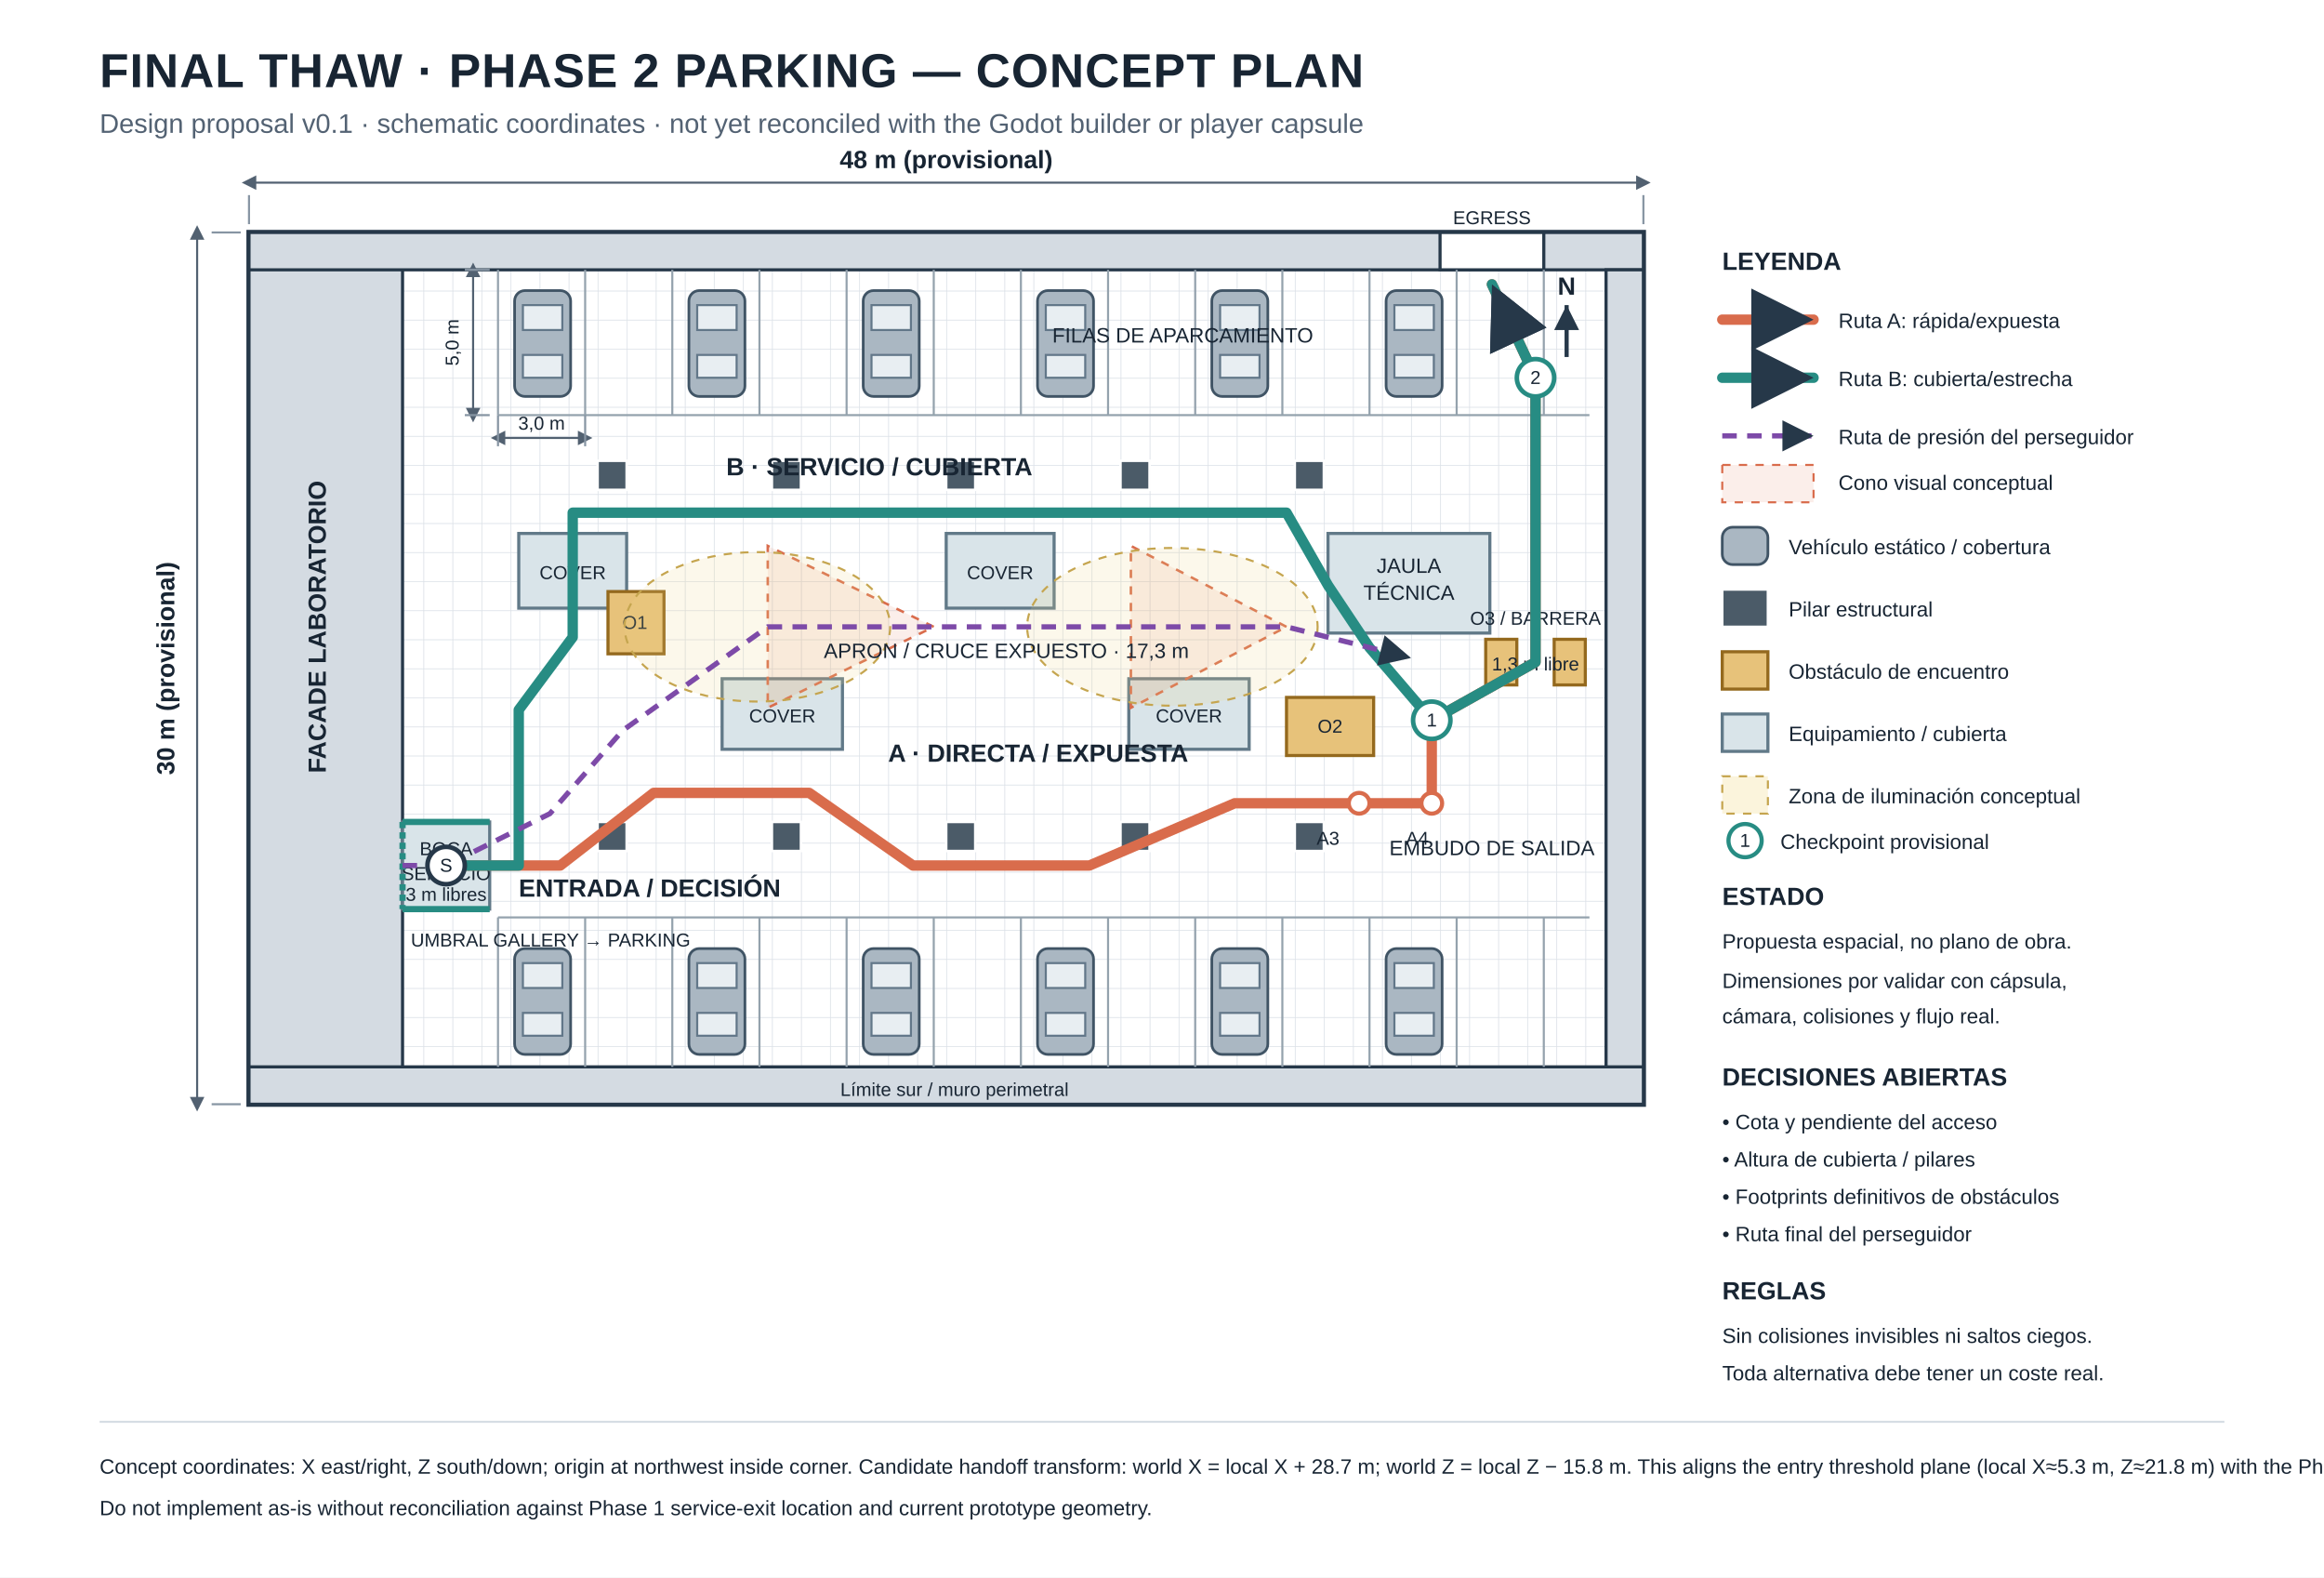
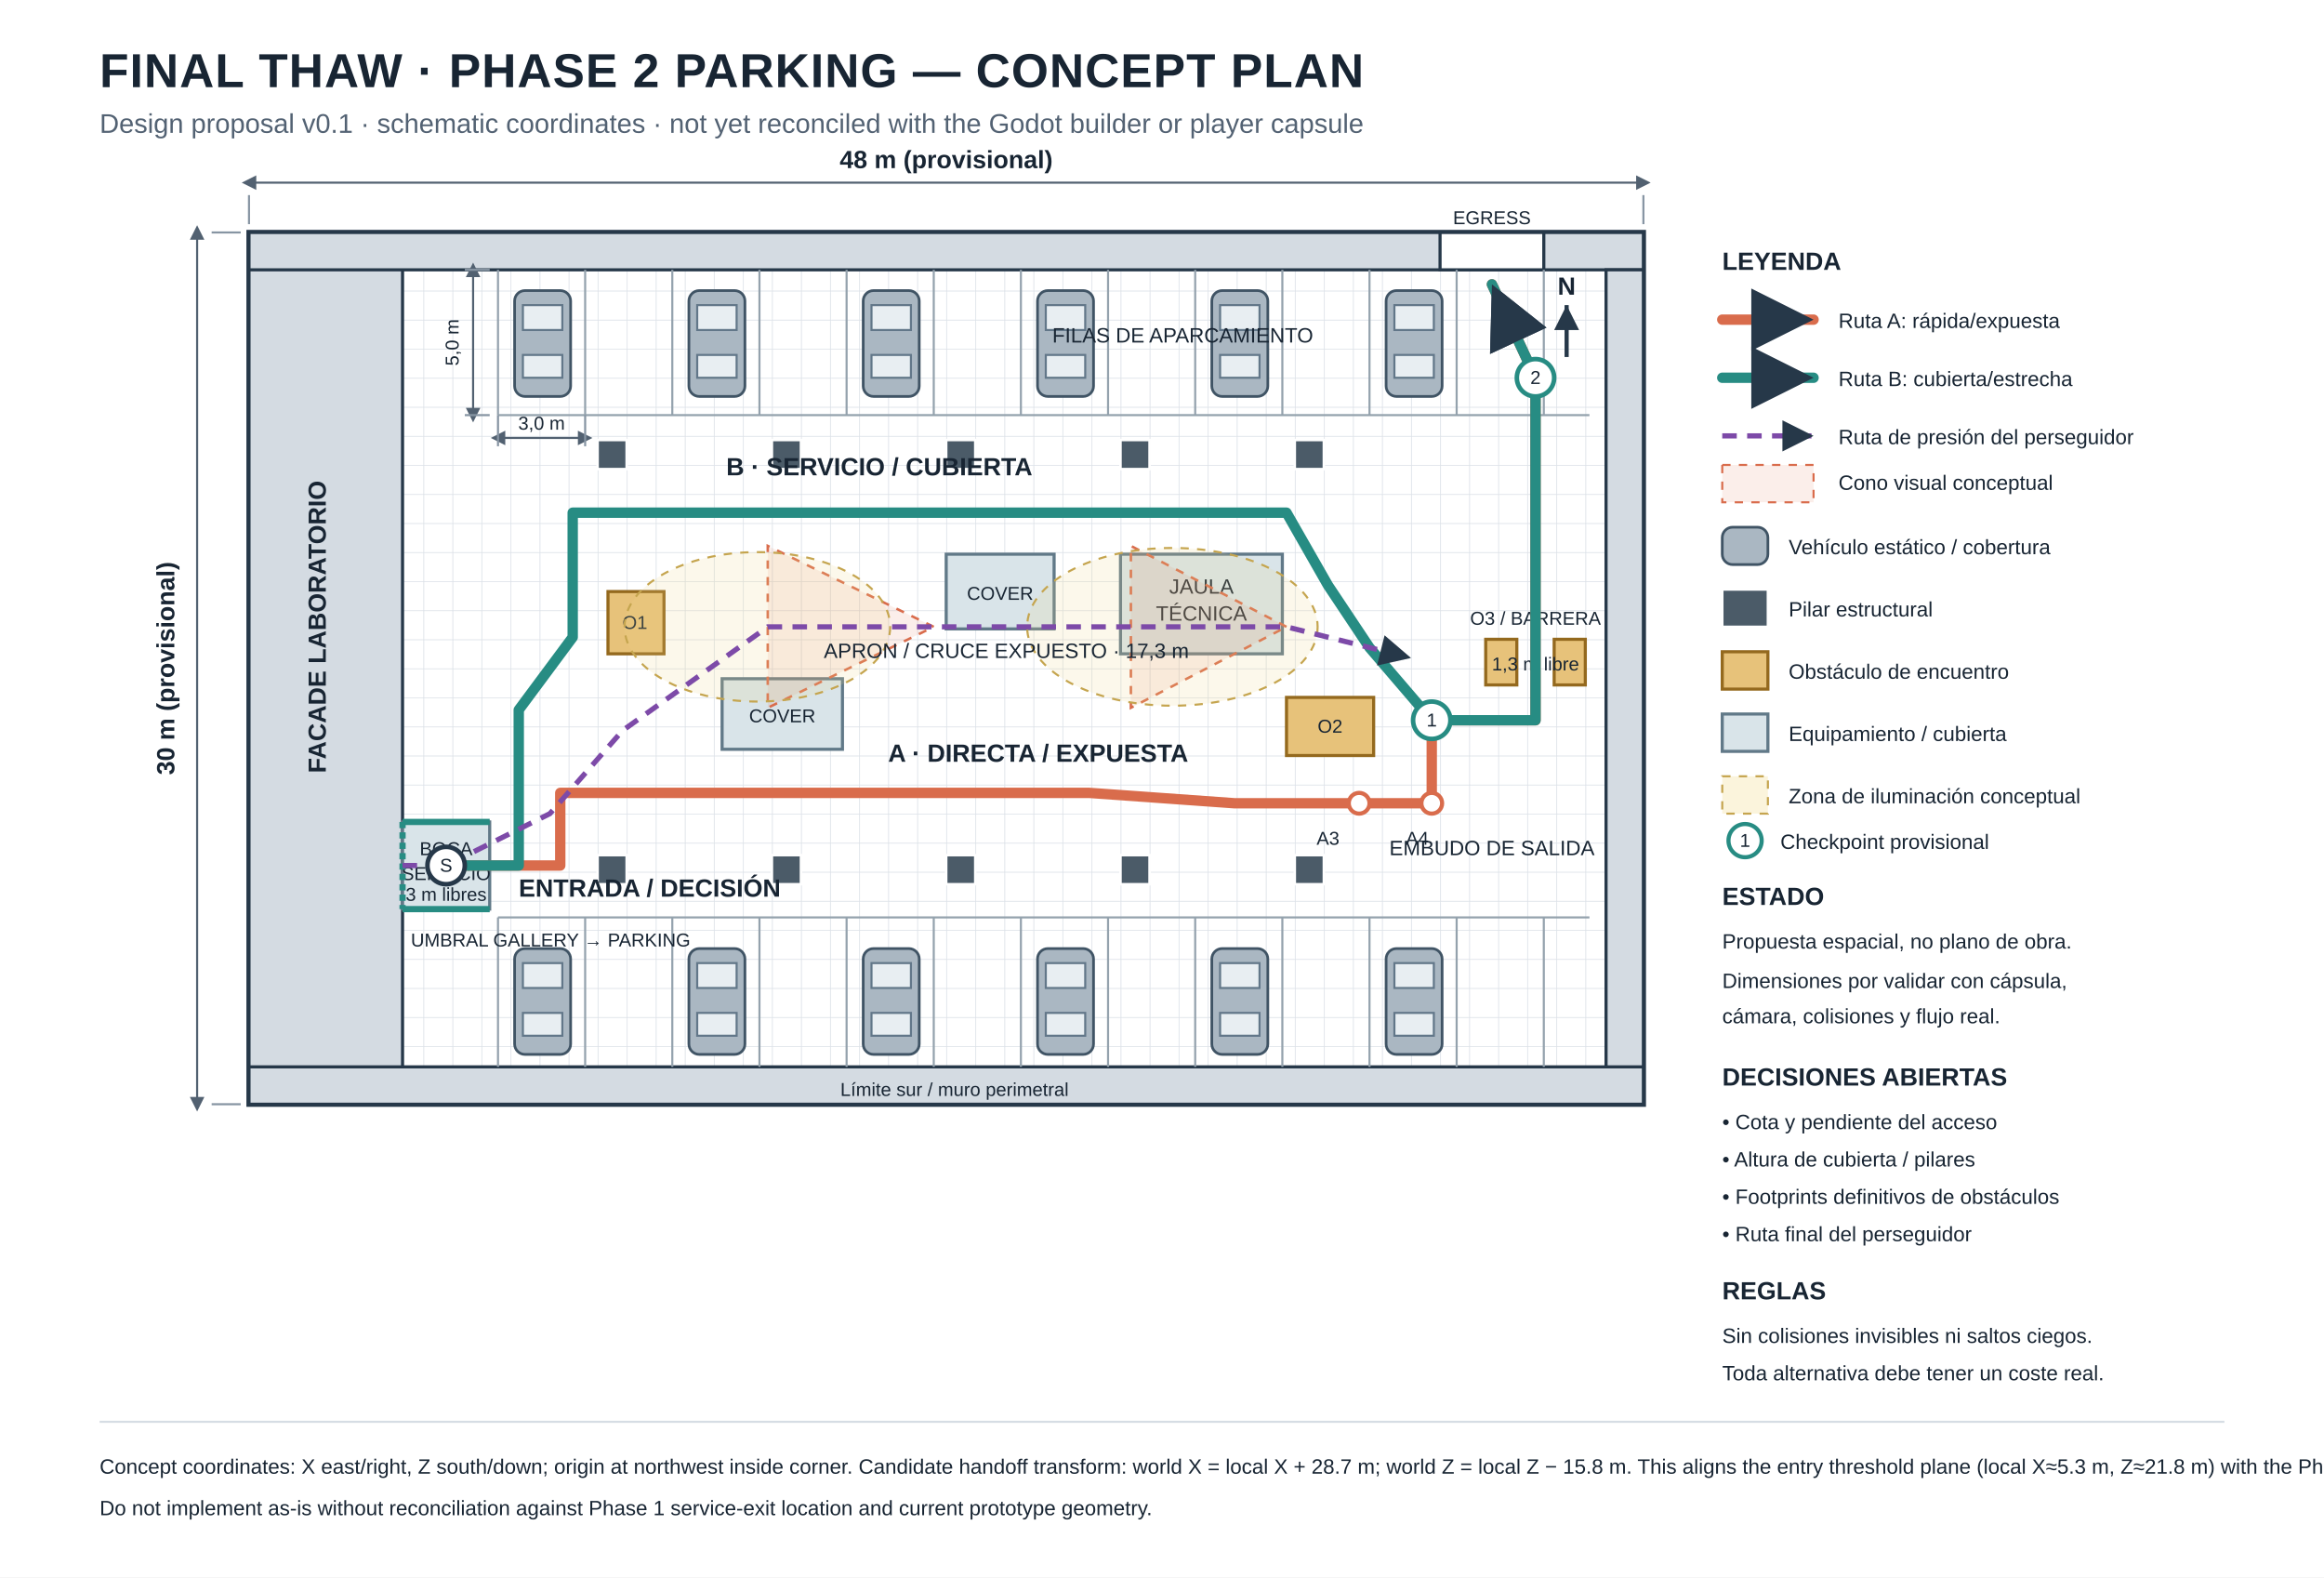
<svg xmlns="http://www.w3.org/2000/svg" width="1120" height="760" viewBox="0 0 1120 760">
  <defs>
    <pattern id="grid" width="14" height="14" patternUnits="userSpaceOnUse">
      <path d="M14 0H0V14" fill="none" stroke="#dce2e8" stroke-width="0.7" />
    </pattern>
    <marker id="arrow" markerWidth="8" markerHeight="8" refX="6" refY="3" orient="auto">
      <path d="M0,0 L6,3 L0,6 Z" fill="#263849" />
    </marker>
    <marker id="dim" markerWidth="7" markerHeight="7" refX="3.5" refY="3.5" orient="auto-start-reverse">
      <path d="M0,0 L7,3.5 L0,7 Z" fill="#526171" />
    </marker>
    <style>
      text{font-family:Arial,Helvetica,sans-serif;fill:#182533}
      .title{font-size:23px;font-weight:700;letter-spacing:.5px}
      .subtitle{font-size:13px;fill:#536273}
      .label{font-size:12px;font-weight:600}
      .small{font-size:10px}
      .tiny{font-size:9px}
      .boundary{fill:#f5f6f7;stroke:#263849;stroke-width:3}
      .wall{fill:#d4dbe2;stroke:#263849;stroke-width:1.5}
      .service{fill:#d9e4e9;stroke:#617988;stroke-width:1.5}
      .car{fill:#aab7c2;stroke:#405465;stroke-width:1.3;rx:5}
      .carGlass{fill:#e8eef2;stroke:#627789;stroke-width:1}
      .column{fill:#4b5b68;stroke:#fff;stroke-width:1.2}
      .obstacle{fill:#e7c27a;stroke:#94691e;stroke-width:1.5}
      .routeA{fill:none;stroke:#d96c4c;stroke-width:5;stroke-linecap:round;stroke-linejoin:round;marker-end:url(#arrow)}
      .routeB{fill:none;stroke:#278c83;stroke-width:5;stroke-linecap:round;stroke-linejoin:round;marker-end:url(#arrow)}
      .threat{fill:none;stroke:#7d4aa8;stroke-width:2.5;stroke-dasharray:7 5;marker-end:url(#arrow)}
      .dimline{stroke:#526171;stroke-width:1;marker-start:url(#dim);marker-end:url(#dim)}
      .thin{stroke:#8795a3;stroke-width:1;fill:none}
    </style>
  </defs>
  <rect width="1120" height="760" fill="#ffffff" />
  <text x="48" y="42" class="title">FINAL THAW · PHASE 2 PARKING — CONCEPT PLAN</text>
  <text x="48" y="64" class="subtitle">Design proposal v0.1 · schematic coordinates · not yet reconciled with the Godot builder or player capsule</text>
  <g transform="translate(120 112)">
    <rect x="0" y="0" width="672" height="420" fill="url(#grid)" stroke="#263849" stroke-width="2.5" />
    <line x1="0" y1="-24" x2="672" y2="-24" class="dimline" />
    <line x1="0" y1="-18" x2="0" y2="-4" class="thin" />
    <line x1="672" y1="-18" x2="672" y2="-4" class="thin" />
    <text x="336" y="-31" class="label" text-anchor="middle">48 m (provisional)</text>
    <line x1="-25" y1="0" x2="-25" y2="420" class="dimline" />
    <line x1="-18" y1="0" x2="-4" y2="0" class="thin" />
    <line x1="-18" y1="420" x2="-4" y2="420" class="thin" />
    <text x="-36" y="210" class="label" text-anchor="middle" transform="rotate(-90 -36 210)">30 m (provisional)</text>
    <rect x="0" y="0" width="74" height="420" class="wall" />
    <text x="37" y="190" class="label" text-anchor="middle" transform="rotate(-90 37 190)">FACADE LABORATORIO</text>
    <rect x="74" y="284" width="42" height="42" class="service" />
    <text x="95" y="300" class="tiny" text-anchor="middle">BOCA</text>
    <text x="95" y="312" class="tiny" text-anchor="middle">SERVICIO</text>
    <path d="M74 284 H116 M74 326 H116" stroke="#278c83" stroke-width="3" />
    <path d="M74 284 V326" stroke="#278c83" stroke-width="3" stroke-dasharray="3 2" />
    <text x="95" y="322" class="tiny" text-anchor="middle">3 m libres</text>
    <rect x="0" y="0" width="672" height="18" class="wall" />
    <rect x="574" y="0" width="50" height="18" fill="#ffffff" stroke="#263849" stroke-width="1.5" />
    <text x="599" y="-4" class="tiny" text-anchor="middle">EGRESS</text>
    <rect x="654" y="18" width="18" height="402" class="wall" />
    <rect x="0" y="402" width="672" height="18" class="wall" />
    <g stroke="#94a2ad" stroke-width="1" fill="none">
      <path d="M120 18V88 M162 18V88 M204 18V88 M246 18V88 M288 18V88 M330 18V88 M372 18V88 M414 18V88 M456 18V88 M498 18V88 M540 18V88 M582 18V88 M624 18V88" />
      <path d="M120 88H646" />
      <path d="M120 330V402 M162 330V402 M204 330V402 M246 330V402 M288 330V402 M330 330V402 M372 330V402 M414 330V402 M456 330V402 M498 330V402 M540 330V402 M582 330V402 M624 330V402" />
      <path d="M120 330H646" />
    </g>
    <line x1="120" y1="99" x2="162" y2="99" class="dimline" />
    <line x1="120" y1="88" x2="120" y2="103" class="thin" />
    <line x1="162" y1="88" x2="162" y2="103" class="thin" />
    <text x="141" y="95" class="tiny" text-anchor="middle">3,0 m</text>
    <line x1="108" y1="18" x2="108" y2="88" class="dimline" />
    <line x1="104" y1="18" x2="116" y2="18" class="thin" />
    <line x1="104" y1="88" x2="116" y2="88" class="thin" />
    <text x="101" y="53" class="tiny" text-anchor="middle" transform="rotate(-90 101 53)">5,0 m</text>
    <g>
      <g transform="translate(128 28)">
        <rect class="car" width="27" height="51" />
        <rect class="carGlass" x="4" y="7" width="19" height="12" />
        <rect class="carGlass" x="4" y="31" width="19" height="11" />
      </g>
      <g transform="translate(212 28)">
        <rect class="car" width="27" height="51" />
        <rect class="carGlass" x="4" y="7" width="19" height="12" />
        <rect class="carGlass" x="4" y="31" width="19" height="11" />
      </g>
      <g transform="translate(296 28)">
        <rect class="car" width="27" height="51" />
        <rect class="carGlass" x="4" y="7" width="19" height="12" />
        <rect class="carGlass" x="4" y="31" width="19" height="11" />
      </g>
      <g transform="translate(380 28)">
        <rect class="car" width="27" height="51" />
        <rect class="carGlass" x="4" y="7" width="19" height="12" />
        <rect class="carGlass" x="4" y="31" width="19" height="11" />
      </g>
      <g transform="translate(464 28)">
        <rect class="car" width="27" height="51" />
        <rect class="carGlass" x="4" y="7" width="19" height="12" />
        <rect class="carGlass" x="4" y="31" width="19" height="11" />
      </g>
      <g transform="translate(548 28)">
        <rect class="car" width="27" height="51" />
        <rect class="carGlass" x="4" y="7" width="19" height="12" />
        <rect class="carGlass" x="4" y="31" width="19" height="11" />
      </g>
      <g transform="translate(128 345)">
        <rect class="car" width="27" height="51" />
        <rect class="carGlass" x="4" y="7" width="19" height="12" />
        <rect class="carGlass" x="4" y="31" width="19" height="11" />
      </g>
      <g transform="translate(212 345)">
        <rect class="car" width="27" height="51" />
        <rect class="carGlass" x="4" y="7" width="19" height="12" />
        <rect class="carGlass" x="4" y="31" width="19" height="11" />
      </g>
      <g transform="translate(296 345)">
        <rect class="car" width="27" height="51" />
        <rect class="carGlass" x="4" y="7" width="19" height="12" />
        <rect class="carGlass" x="4" y="31" width="19" height="11" />
      </g>
      <g transform="translate(380 345)">
        <rect class="car" width="27" height="51" />
        <rect class="carGlass" x="4" y="7" width="19" height="12" />
        <rect class="carGlass" x="4" y="31" width="19" height="11" />
      </g>
      <g transform="translate(464 345)">
        <rect class="car" width="27" height="51" />
        <rect class="carGlass" x="4" y="7" width="19" height="12" />
        <rect class="carGlass" x="4" y="31" width="19" height="11" />
      </g>
      <g transform="translate(548 345)">
        <rect class="car" width="27" height="51" />
        <rect class="carGlass" x="4" y="7" width="19" height="12" />
        <rect class="carGlass" x="4" y="31" width="19" height="11" />
      </g>
    </g>
    <g>
-       <rect x="168" y="110" width="14" height="14" class="column" />
-       <rect x="252" y="110" width="14" height="14" class="column" />
-       <rect x="336" y="110" width="14" height="14" class="column" />
-       <rect x="420" y="110" width="14" height="14" class="column" />
-       <rect x="504" y="110" width="14" height="14" class="column" />
-       <rect x="168" y="284" width="14" height="14" class="column" />
-       <rect x="252" y="284" width="14" height="14" class="column" />
-       <rect x="336" y="284" width="14" height="14" class="column" />
-       <rect x="420" y="284" width="14" height="14" class="column" />
-       <rect x="504" y="284" width="14" height="14" class="column" />
+       <rect x="168" y="100" width="14" height="14" class="column" />
+       <rect x="252" y="100" width="14" height="14" class="column" />
+       <rect x="336" y="100" width="14" height="14" class="column" />
+       <rect x="420" y="100" width="14" height="14" class="column" />
+       <rect x="504" y="100" width="14" height="14" class="column" />
+       <rect x="168" y="300" width="14" height="14" class="column" />
+       <rect x="252" y="300" width="14" height="14" class="column" />
+       <rect x="336" y="300" width="14" height="14" class="column" />
+       <rect x="420" y="300" width="14" height="14" class="column" />
+       <rect x="504" y="300" width="14" height="14" class="column" />
    </g>
-     <rect x="520" y="145" width="78" height="48" class="service" />
-     <text x="559" y="164" class="small" text-anchor="middle">JAULA</text>
-     <text x="559" y="177" class="small" text-anchor="middle">TÉCNICA</text>
+     <rect x="420" y="155" width="78" height="48" class="service" />
+     <text x="459" y="174" class="small" text-anchor="middle">JAULA</text>
+     <text x="459" y="187" class="small" text-anchor="middle">TÉCNICA</text>
    <rect x="596" y="196" width="15" height="22" class="obstacle" />
    <rect x="629" y="196" width="15" height="22" class="obstacle" />
    <text x="620" y="189" class="tiny" text-anchor="middle">O3 / BARRERA</text>
    <text x="620" y="211" class="tiny" text-anchor="middle">1,3 m libre</text>
    <rect x="500" y="224" width="42" height="28" class="obstacle" />
    <text x="521" y="241" class="tiny" text-anchor="middle">O2</text>
-     <rect x="130" y="145" width="52" height="36" class="service" />
-     <text x="156" y="167" class="tiny" text-anchor="middle">COVER</text>
    <rect x="228" y="215" width="58" height="34" class="service" />
    <text x="257" y="236" class="tiny" text-anchor="middle">COVER</text>
-     <rect x="336" y="145" width="52" height="36" class="service" />
-     <text x="362" y="167" class="tiny" text-anchor="middle">COVER</text>
-     <rect x="424" y="215" width="58" height="34" class="service" />
-     <text x="453" y="236" class="tiny" text-anchor="middle">COVER</text>
+     <rect x="336" y="155" width="52" height="36" class="service" />
+     <text x="362" y="177" class="tiny" text-anchor="middle">COVER</text>
    <rect x="173" y="173" width="27" height="30" class="obstacle" />
    <text x="186" y="191" class="tiny" text-anchor="middle">O1</text>
    <path d="M330 190 L250 151 L250 229 Z" fill="#d96c4c" fill-opacity=".12" stroke="#d96c4c" stroke-width="1.2" stroke-dasharray="4 4" />
    <path d="M500 190 L425 151 L425 229 Z" fill="#d96c4c" fill-opacity=".12" stroke="#d96c4c" stroke-width="1.2" stroke-dasharray="4 4" />
    <ellipse cx="245" cy="190" rx="64" ry="36" fill="#f0d88b" fill-opacity=".17" stroke="#c5a54f" stroke-width="1" stroke-dasharray="4 4" />
    <ellipse cx="445" cy="190" rx="70" ry="38" fill="#f0d88b" fill-opacity=".17" stroke="#c5a54f" stroke-width="1" stroke-dasharray="4 4" />
-     <path d="M95 305 L130 305 L150 305 L195 270 L270 270 L320 305 L405 305 L475 275 L535 275 L570 275 L570 235 L620 207 L620 70 L599 25" class="routeA" />
-     <path d="M95 305 L130 305 L130 230 L156 195 L156 135 L220 135 L290 135 L362 135 L450 135 L500 135 L520 170 L540 200 L570 235 L620 207 L620 70 L599 25" class="routeB" />
+     <path d="M95 305 L130 305 L150 305 L150 270 L200 270 L270 270 L320 270 L405 270 L475 275 L535 275 L570 275 L570 235 L620 235 L620 218 L620 70 L599 25" class="routeA" />
+     <path d="M95 305 L130 305 L130 230 L156 195 L156 135 L220 135 L290 135 L362 135 L415 135 L500 135 L520 170 L540 200 L570 235 L620 235 L620 218 L620 70 L599 25" class="routeB" />
    <path d="M74 305 L95 305 L145 280 L180 240 L250 190 L330 190 L415 190 L500 190 L560 205" class="threat" />
    <circle cx="535" cy="275" r="5" fill="#ffffff" stroke="#d96c4c" stroke-width="2" />
    <text x="520" y="295" class="tiny" text-anchor="middle">A3</text>
    <circle cx="570" cy="275" r="5" fill="#ffffff" stroke="#d96c4c" stroke-width="2" />
    <text x="563" y="295" class="tiny" text-anchor="middle">A4</text>
    <circle cx="95" cy="305" r="9" fill="#ffffff" stroke="#263849" stroke-width="2.2" />
    <text x="95" y="308" class="tiny" text-anchor="middle">S</text>
    <circle cx="570" cy="235" r="9" fill="#ffffff" stroke="#278c83" stroke-width="2.2" />
    <text x="570" y="238" class="tiny" text-anchor="middle">1</text>
    <circle cx="620" cy="70" r="9" fill="#ffffff" stroke="#278c83" stroke-width="2.2" />
    <text x="620" y="73" class="tiny" text-anchor="middle">2</text>
    <text x="78" y="344" class="tiny">UMBRAL GALLERY → PARKING</text>
    <text x="130" y="320" class="label">ENTRADA / DECISIÓN</text>
    <text x="308" y="255" class="label" fill="#b94e30">A · DIRECTA / EXPUESTA</text>
    <text x="230" y="117" class="label" fill="#1b746d">B · SERVICIO / CUBIERTA</text>
    <text x="365" y="205" class="small" text-anchor="middle">APRON / CRUCE EXPUESTO · 17,3 m</text>
    <text x="599" y="300" class="small" text-anchor="middle">EMBUDO DE SALIDA</text>
    <text x="450" y="53" class="small" text-anchor="middle">FILAS DE APARCAMIENTO</text>
    <text x="340" y="416" class="tiny" text-anchor="middle">Límite sur / muro perimetral</text>
    <path d="M635 60 L635 35" stroke="#263849" stroke-width="2" marker-end="url(#arrow)" />
    <text x="635" y="30" class="label" text-anchor="middle">N</text>
  </g>
  <g transform="translate(830 130)">
    <text x="0" y="0" class="label">LEYENDA</text>
    <line x1="0" y1="24" x2="44" y2="24" class="routeA" />
    <text x="56" y="28" class="small">Ruta A: rápida/expuesta</text>
    <line x1="0" y1="52" x2="44" y2="52" class="routeB" />
    <text x="56" y="56" class="small">Ruta B: cubierta/estrecha</text>
    <line x1="0" y1="80" x2="44" y2="80" class="threat" />
    <text x="56" y="84" class="small">Ruta de presión del perseguidor</text>
    <rect x="0" y="94" width="44" height="18" fill="#d96c4c" fill-opacity=".12" stroke="#d96c4c" stroke-dasharray="4 4" />
    <text x="56" y="106" class="small">Cono visual conceptual</text>
    <rect x="0" y="124" width="22" height="18" class="car" />
    <text x="32" y="137" class="small">Vehículo estático / cobertura</text>
    <rect x="0" y="154" width="22" height="18" class="column" />
    <text x="32" y="167" class="small">Pilar estructural</text>
    <rect x="0" y="184" width="22" height="18" class="obstacle" />
    <text x="32" y="197" class="small">Obstáculo de encuentro</text>
    <rect x="0" y="214" width="22" height="18" class="service" />
    <text x="32" y="227" class="small">Equipamiento / cubierta</text>
    <rect x="0" y="244" width="22" height="18" fill="#f0d88b" fill-opacity=".3" stroke="#c5a54f" stroke-dasharray="4 4" />
    <text x="32" y="257" class="small">Zona de iluminación conceptual</text>
    <circle cx="11" cy="275" r="8" fill="#fff" stroke="#278c83" stroke-width="2" />
    <text x="11" y="278" class="tiny" text-anchor="middle">1</text>
    <text x="28" y="279" class="small">Checkpoint provisional</text>
    <text x="0" y="306" class="label">ESTADO</text>
    <text x="0" y="327" class="small">Propuesta espacial, no plano de obra.</text>
    <text x="0" y="346" class="small">Dimensiones por validar con cápsula,</text>
    <text x="0" y="363" class="small">cámara, colisiones y flujo real.</text>
    <text x="0" y="393" class="label">DECISIONES ABIERTAS</text>
    <text x="0" y="414" class="small">• Cota y pendiente del acceso</text>
    <text x="0" y="432" class="small">• Altura de cubierta / pilares</text>
    <text x="0" y="450" class="small">• Footprints definitivos de obstáculos</text>
    <text x="0" y="468" class="small">• Ruta final del perseguidor</text>
    <text x="0" y="496" class="label">REGLAS</text>
    <text x="0" y="517" class="small">Sin colisiones invisibles ni saltos ciegos.</text>
    <text x="0" y="535" class="small">Toda alternativa debe tener un coste real.</text>
  </g>
  <line x1="48" y1="685" x2="1072" y2="685" stroke="#d6dde4" />
  <text x="48" y="710" class="small">Concept coordinates: X east/right, Z south/down; origin at northwest inside corner. Candidate handoff transform: world X = local X + 28.7 m; world Z = local Z − 15.8 m. This aligns the entry threshold plane (local X≈5.3 m, Z≈21.8 m) with the Phase 1 mouth (world X≈34, Z≈6); the interior spawn pocket is around world (X≈35.5, Z≈6). Confirm footprint and elevation before approval.</text>
  <text x="48" y="730" class="small">Do not implement as-is without reconciliation against Phase 1 service-exit location and current prototype geometry.</text>
</svg>
